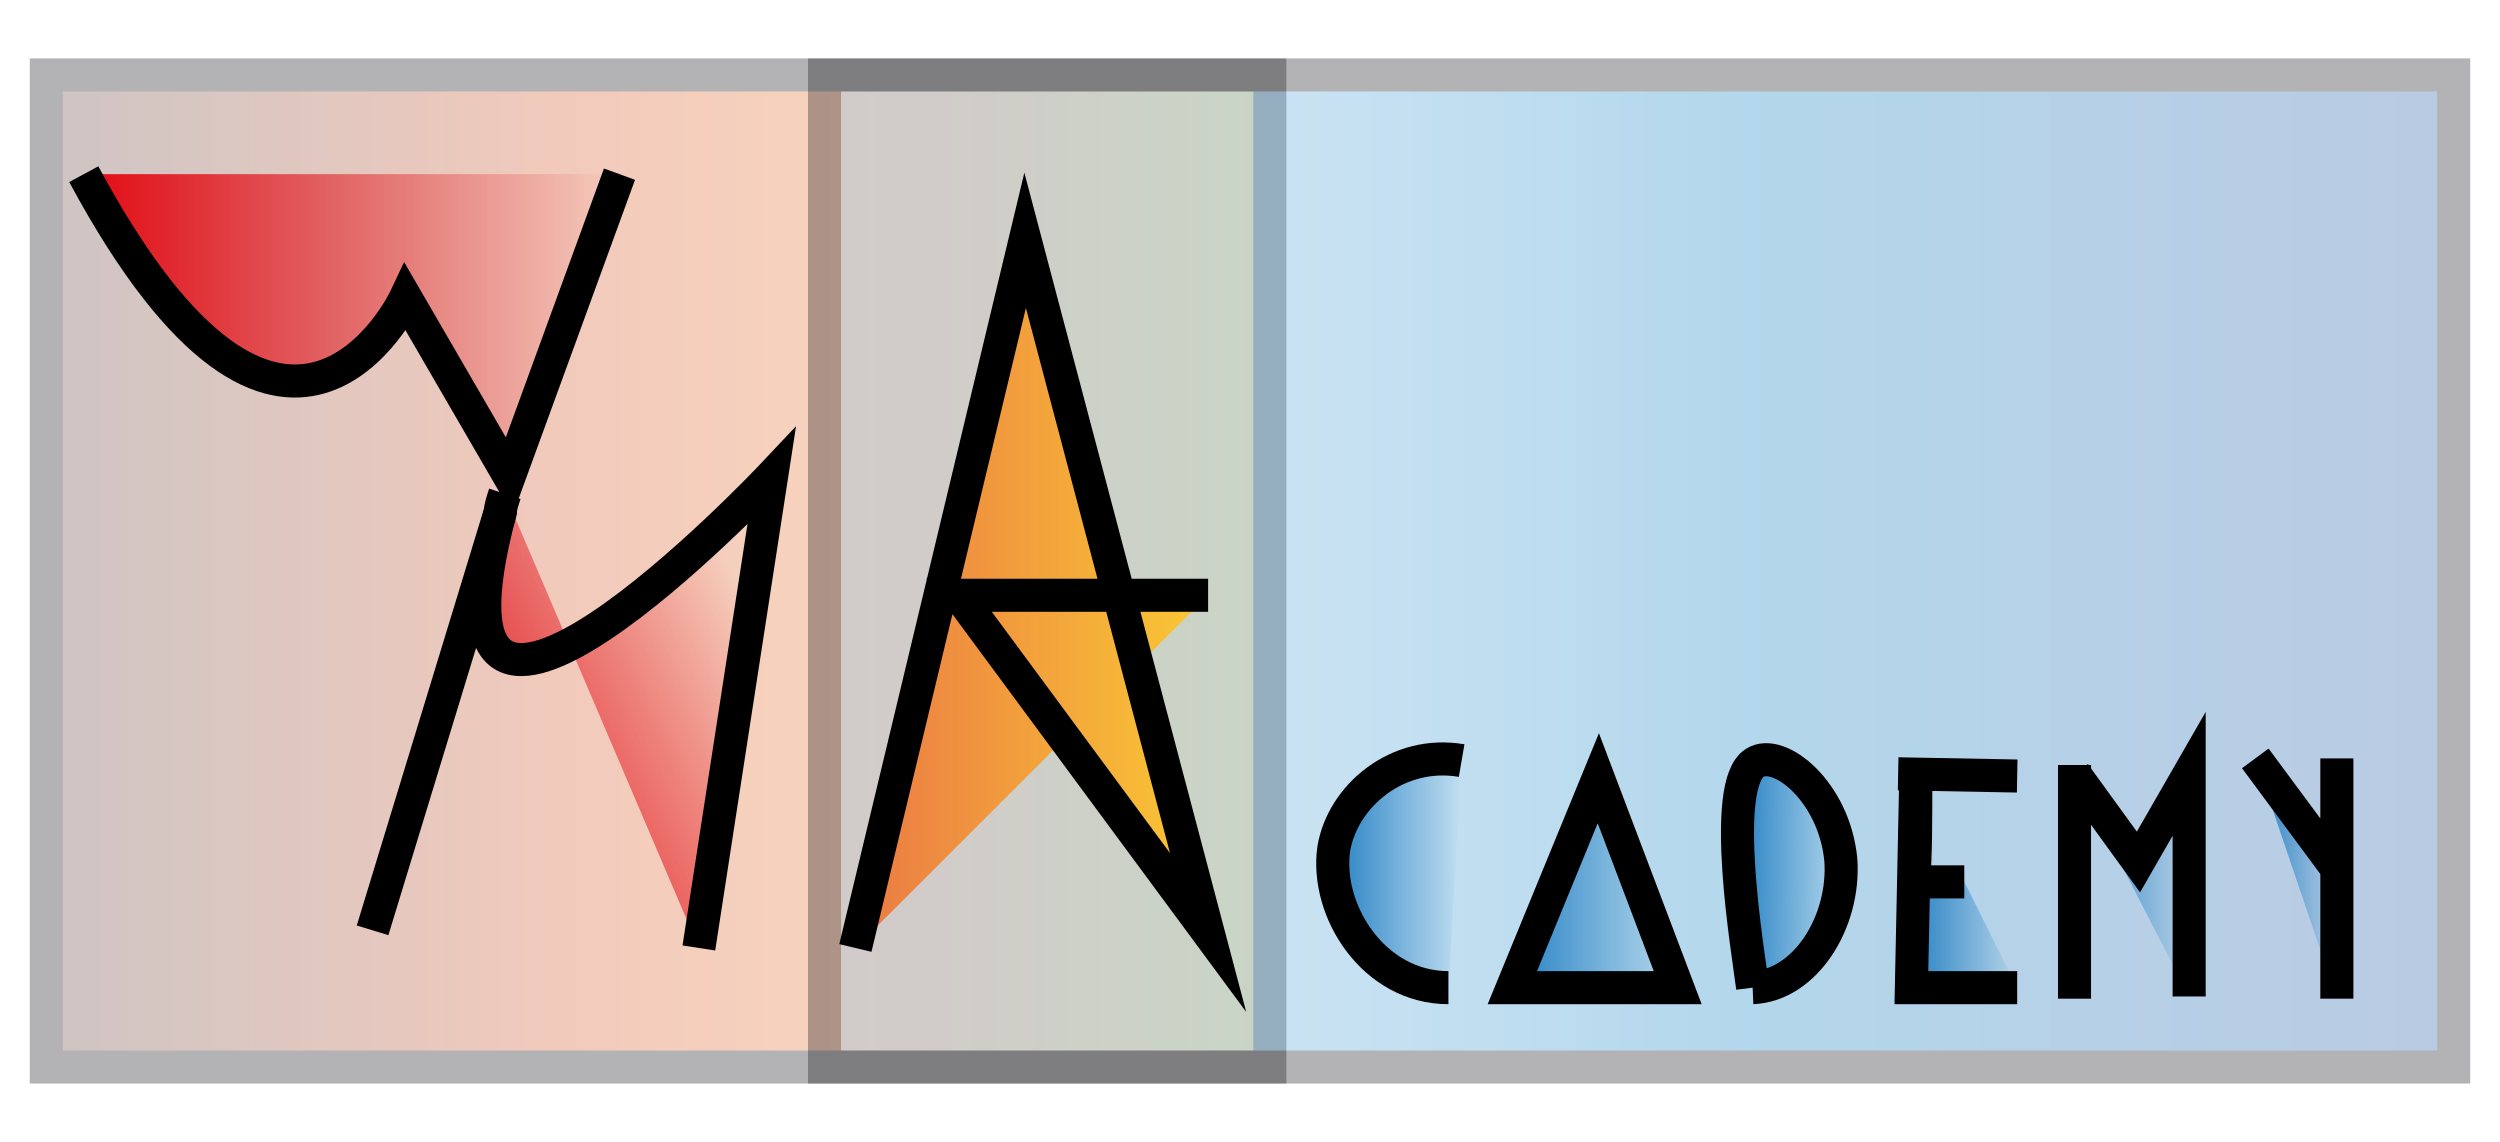
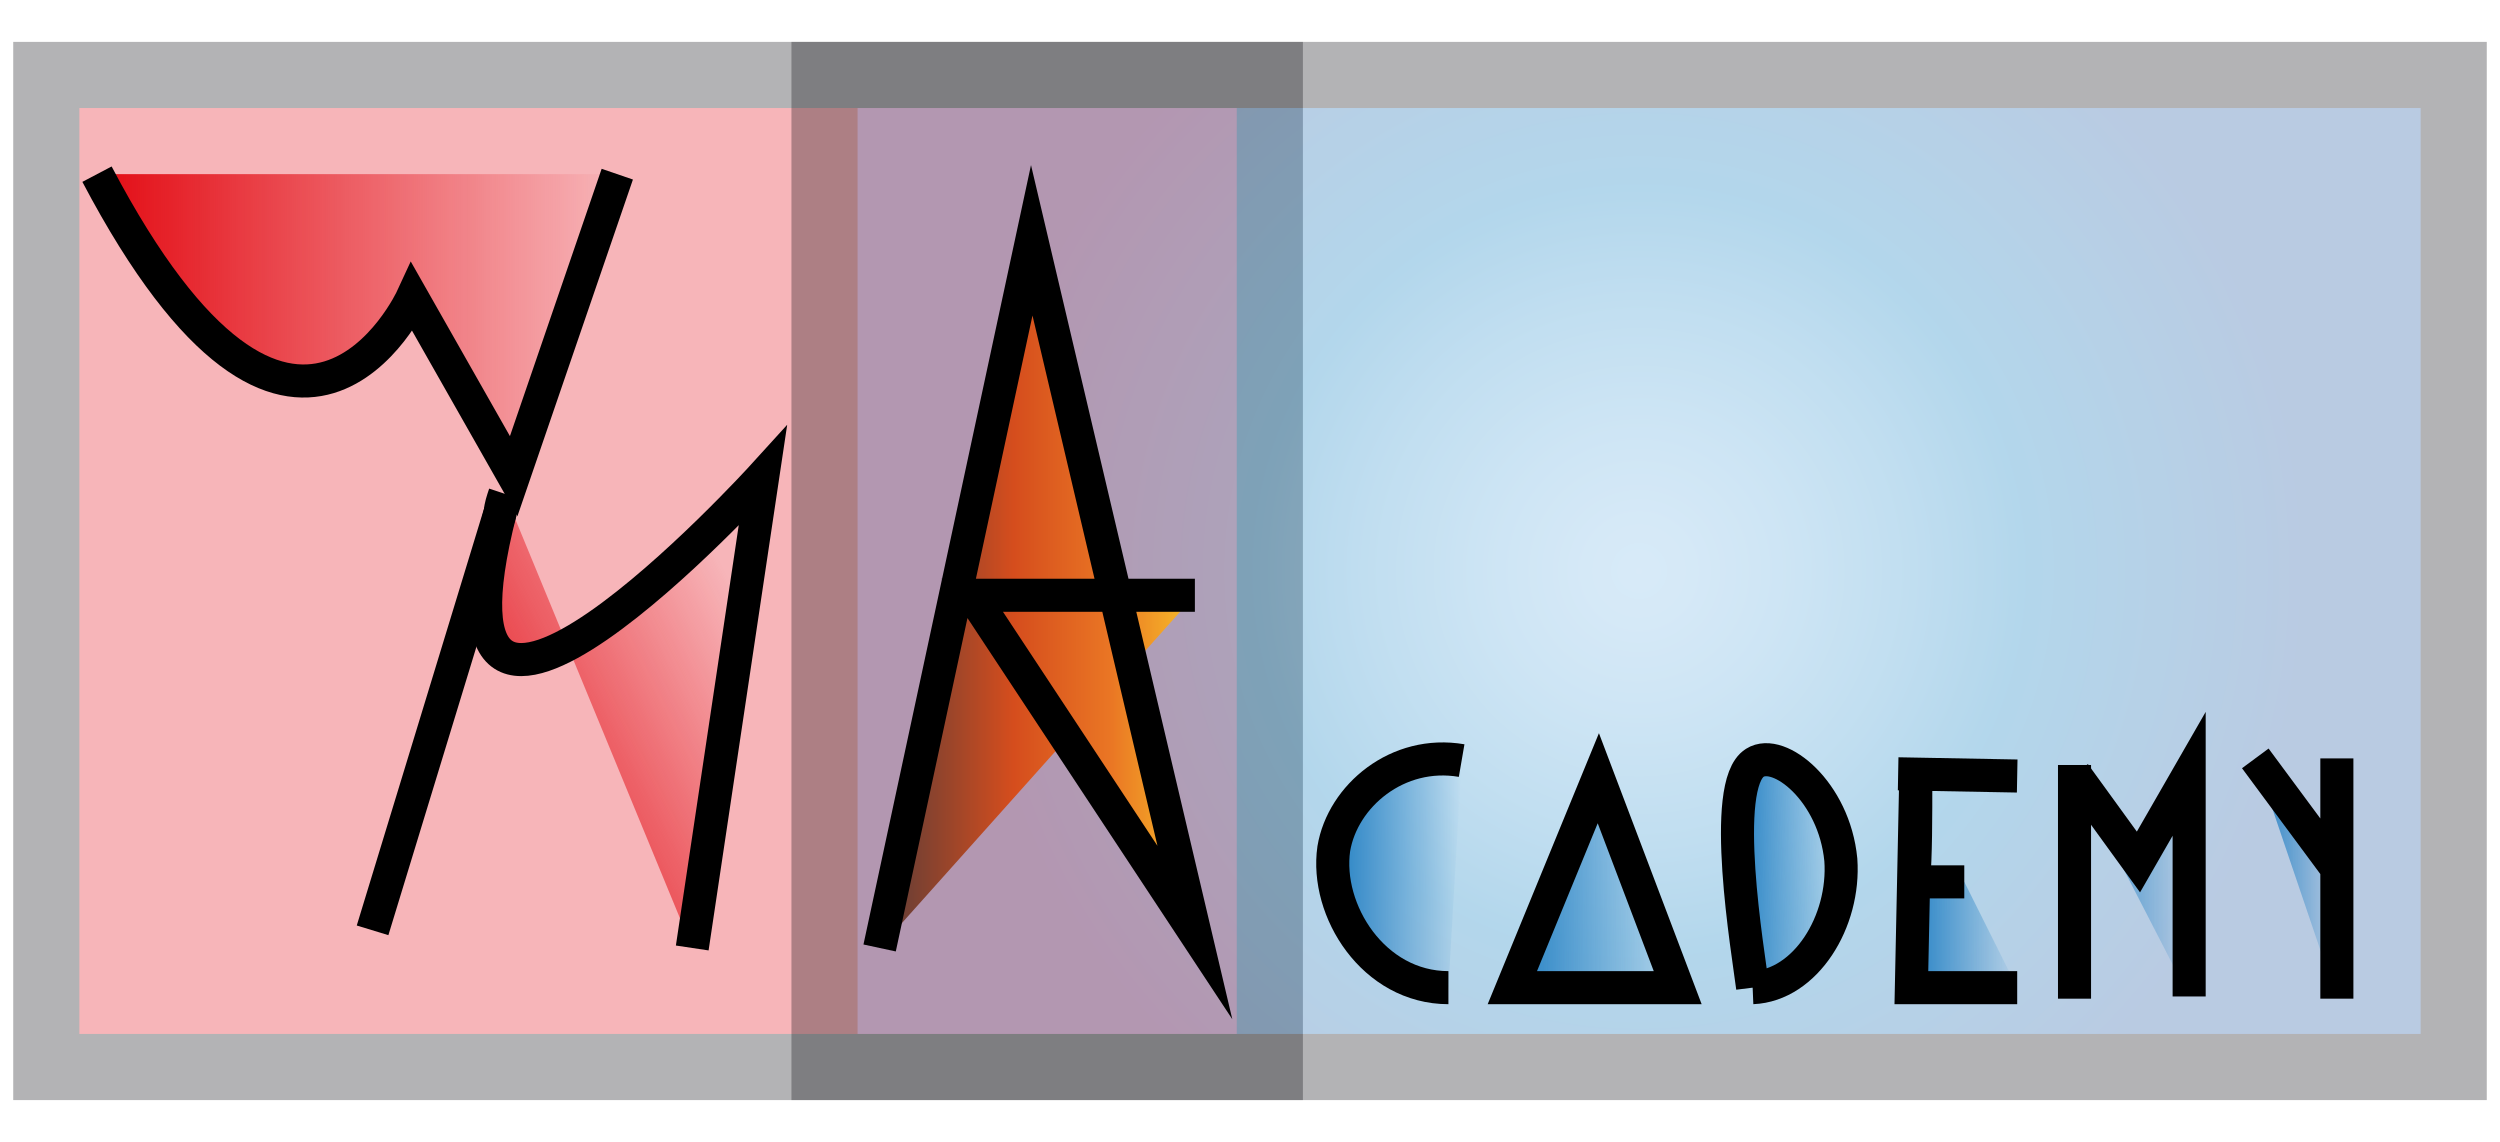
<svg xmlns="http://www.w3.org/2000/svg" version="1.1" id="Capa_1" x="0px" y="0px" viewBox="0 0 113.4 51.8" style="enable-background:new 0 0 113.4 51.8;" xml:space="preserve">
  <style type="text/css">
- 	.st0{opacity:0.3;fill:url(#SVGID_1_);stroke:#010007;stroke-width:1.5;stroke-miterlimit:10;}
- 	.st1{opacity:0.3;fill:url(#SVGID_2_);stroke:#010007;stroke-width:1.5;stroke-miterlimit:10;}
- 	.st2{fill:url(#SVGID_3_);stroke:#000000;stroke-width:1.5;stroke-miterlimit:10;}
- 	.st3{fill:url(#SVGID_4_);stroke:#000000;stroke-width:1.5;stroke-miterlimit:10;}
+ 	.st0{opacity:0.3;fill:#E30613;stroke:#010007;stroke-width:3;stroke-miterlimit:10;enable-background:new    ;}
+ 	.st1{opacity:0.3;fill:url(#SVGID_1_);stroke:#010007;stroke-width:3;stroke-miterlimit:10;enable-background:new    ;}
+ 	.st2{fill:url(#SVGID_2_);stroke:#000000;stroke-width:1.5;stroke-miterlimit:10;}
+ 	.st3{fill:url(#SVGID_3_);stroke:#000000;stroke-width:1.5;stroke-miterlimit:10;}
	.st4{fill:none;stroke:#000000;stroke-width:1.5;stroke-miterlimit:10;}
- 	.st5{fill:url(#SVGID_5_);stroke:#000000;stroke-width:1.5;stroke-miterlimit:10;}
- 	.st6{fill:url(#SVGID_6_);stroke:#000000;stroke-width:1.5;stroke-miterlimit:10;}
- 	.st7{fill:url(#SVGID_7_);stroke:#000000;stroke-width:1.5;stroke-miterlimit:10;}
- 	.st8{fill:url(#SVGID_8_);stroke:#000000;stroke-width:1.5;stroke-miterlimit:10;}
- 	.st9{fill:url(#SVGID_9_);stroke:#000000;stroke-width:1.5;stroke-miterlimit:10;}
- 	.st10{fill:url(#SVGID_10_);stroke:#000000;stroke-width:1.5;stroke-miterlimit:10;}
- 	.st11{fill:url(#SVGID_11_);stroke:#000000;stroke-width:1.5;stroke-miterlimit:10;}
+ 	.st5{fill:url(#SVGID_4_);stroke:#000000;stroke-width:1.5;stroke-miterlimit:10;}
+ 	.st6{fill:url(#SVGID_5_);stroke:#000000;stroke-width:1.5;stroke-miterlimit:10;}
+ 	.st7{fill:url(#SVGID_6_);stroke:#000000;stroke-width:1.5;stroke-miterlimit:10;}
+ 	.st8{fill:url(#SVGID_7_);stroke:#000000;stroke-width:1.5;stroke-miterlimit:10;}
+ 	.st9{fill:url(#SVGID_8_);stroke:#000000;stroke-width:1.5;stroke-miterlimit:10;}
+ 	.st10{fill:url(#SVGID_9_);stroke:#000000;stroke-width:1.5;stroke-miterlimit:10;}
+ 	.st11{fill:url(#SVGID_10_);stroke:#000000;stroke-width:1.5;stroke-miterlimit:10;}
</style>
  <g>
-     <linearGradient id="SVGID_1_" gradientUnits="userSpaceOnUse" x1="2.076" y1="25.875" x2="57.534" y2="25.875">
-       <stop offset="2.247200e-02" style="stop-color:#603D37" />
-       <stop offset="0.427" style="stop-color:#D54D1D" />
-       <stop offset="0.736" style="stop-color:#EA7624" />
-       <stop offset="1" style="stop-color:#F7BE29" />
-     </linearGradient>
    <rect x="2.1" y="3.4" class="st0" width="55.5" height="45" />
  </g>
  <g>
-     <linearGradient id="SVGID_2_" gradientUnits="userSpaceOnUse" x1="37.418" y1="25.875" x2="111.338" y2="25.875">
+     <radialGradient id="SVGID_1_" cx="74.35" cy="27.139" r="30.622" gradientTransform="matrix(1 0 0 -1 0 53.0394)" gradientUnits="userSpaceOnUse">
      <stop offset="0" style="stop-color:#7BB9E7" />
      <stop offset="8.299777e-02" style="stop-color:#72B4E4" />
      <stop offset="0.221" style="stop-color:#58A7DB" />
      <stop offset="0.396" style="stop-color:#2F91CE" />
      <stop offset="0.567" style="stop-color:#0078BE" />
      <stop offset="1" style="stop-color:#154F9E" />
-     </linearGradient>
+     </radialGradient>
    <rect x="37.4" y="3.4" class="st1" width="73.9" height="45" />
  </g>
-   <linearGradient id="SVGID_3_" gradientUnits="userSpaceOnUse" x1="3.832" y1="14.74" x2="28.029" y2="14.74">
+   <linearGradient id="SVGID_2_" gradientUnits="userSpaceOnUse" x1="4.361" y1="38.289" x2="28.029" y2="38.289" gradientTransform="matrix(1 0 0 -1 0 53.0394)">
    <stop offset="0" style="stop-color:#E30B13" />
    <stop offset="0.141" style="stop-color:#E30B13;stop-opacity:0.859" />
    <stop offset="1" style="stop-color:#E30B13;stop-opacity:0" />
  </linearGradient>
-   <path class="st2" d="M3.8,7.9C13,25,18.4,13.5,18.4,13.5l4.7,8.1l5-13.7" />
-   <linearGradient id="SVGID_4_" gradientUnits="userSpaceOnUse" x1="19.787" y1="16.434" x2="34.786" y2="24.19" gradientTransform="matrix(1 0 0 -1 0 53.0394)">
+   <path class="st2" d="M4.4,7.9c9,17.1,14.3,5.6,14.3,5.6l4.6,8.1L28,7.9" />
+   <linearGradient id="SVGID_3_" gradientUnits="userSpaceOnUse" x1="19.878" y1="68.46" x2="34.461" y2="60.92" gradientTransform="matrix(1 0 0 1 0 -32)">
    <stop offset="0" style="stop-color:#E30B13" />
    <stop offset="8.962709e-02" style="stop-color:#E30B13;stop-opacity:0.91" />
    <stop offset="1" style="stop-color:#E30B13;stop-opacity:0" />
  </linearGradient>
-   <path class="st3" d="M22.9,22.4c-0.1,0.3-0.2,0.6-0.2,0.8c-4.3,16,12.3-1.6,12.3-1.6C31.7,43,31.7,43,31.7,43" />
+   <path class="st3" d="M22.9,22.4c-0.1,0.3-0.2,0.6-0.2,0.8c-4.1,16,11.9-1.6,11.9-1.6C31.4,43,31.4,43,31.4,43" />
  <line class="st4" x1="16.9" y1="42.2" x2="22.7" y2="23.2" />
-   <linearGradient id="SVGID_5_" gradientUnits="userSpaceOnUse" x1="38.807" y1="26.079" x2="54.752" y2="26.079" gradientTransform="matrix(1 0 0 -1 0 53.0394)">
-     <stop offset="5.618000e-03" style="stop-color:#EB7A44" />
-     <stop offset="0.744" style="stop-color:#F6B438" />
-     <stop offset="1" style="stop-color:#FAC934" />
+   <linearGradient id="SVGID_4_" gradientUnits="userSpaceOnUse" x1="39.864" y1="58.95" x2="54.163" y2="58.95" gradientTransform="matrix(1 0 0 1 0 -32)">
+     <stop offset="2.247200e-02" style="stop-color:#603D37" />
+     <stop offset="0.427" style="stop-color:#D54D1D" />
+     <stop offset="0.736" style="stop-color:#EA7624" />
+     <stop offset="1" style="stop-color:#F7BE29" />
  </linearGradient>
-   <polyline class="st5" points="38.8,43 46.5,10.9 54.8,42.3 43.5,27 54.8,27 " />
-   <linearGradient id="SVGID_6_" gradientUnits="userSpaceOnUse" x1="45.837" y1="34.734" x2="49.694" y2="34.734" gradientTransform="matrix(1.5106 0 0 -1.9367 -8.7713 106.8592)">
+   <polyline class="st5" points="39.9,43 46.8,10.9 54.2,42.3 44.1,27 54.2,27 " />
+   <linearGradient id="SVGID_5_" gradientUnits="userSpaceOnUse" x1="45.837" y1="42.579" x2="49.694" y2="42.579" gradientTransform="matrix(1.5106 0 0 1.9367 -8.7713 -42.8493)">
    <stop offset="0" style="stop-color:#2581C4" />
    <stop offset="1" style="stop-color:#2581C4;stop-opacity:0" />
  </linearGradient>
  <path class="st6" d="M66.3,34.5c-2.9-0.5-5.4,1.6-5.8,4c-0.4,2.8,1.8,6.3,5.2,6.3" />
-   <linearGradient id="SVGID_7_" gradientUnits="userSpaceOnUse" x1="68.637" y1="13.018" x2="76.062" y2="13.018" gradientTransform="matrix(1 0 0 -1 0 53.0394)">
+   <linearGradient id="SVGID_6_" gradientUnits="userSpaceOnUse" x1="68.637" y1="72.05" x2="76.062" y2="72.05" gradientTransform="matrix(1 0 0 1 0 -32)">
    <stop offset="0" style="stop-color:#2581C4" />
    <stop offset="1" style="stop-color:#2581C4;stop-opacity:0" />
  </linearGradient>
  <polygon class="st7" points="72.5,35.3 68.6,44.8 76.1,44.8 " />
-   <linearGradient id="SVGID_8_" gradientUnits="userSpaceOnUse" x1="78.792" y1="13.447" x2="83.496" y2="13.447" gradientTransform="matrix(1 9.777477e-03 9.770109e-03 -0.9992 -0.108 52.231)">
+   <linearGradient id="SVGID_7_" gradientUnits="userSpaceOnUse" x1="78.948" y1="71.659" x2="83.653" y2="71.659" gradientTransform="matrix(1 9.777477e-03 -9.770109e-03 0.9992 0.5665 -32.7531)">
    <stop offset="0" style="stop-color:#2581C4" />
    <stop offset="1" style="stop-color:#2581C4;stop-opacity:0" />
  </linearGradient>
  <path class="st8" d="M79.5,44.8c2.4-0.1,4.2-3,4-5.8c-0.3-3.1-2.8-5.1-3.9-4.4C78,35.6,79.3,43.2,79.5,44.8" />
-   <linearGradient id="SVGID_9_" gradientUnits="userSpaceOnUse" x1="86.646" y1="13.086" x2="91.46" y2="13.086" gradientTransform="matrix(1 0 0 -1 0 53.0394)">
+   <linearGradient id="SVGID_8_" gradientUnits="userSpaceOnUse" x1="86.646" y1="72" x2="91.46" y2="72" gradientTransform="matrix(1 0 0 1 0 -32)">
    <stop offset="0" style="stop-color:#2581C4" />
    <stop offset="1" style="stop-color:#2581C4;stop-opacity:0" />
  </linearGradient>
  <path class="st9" d="M89.1,40h-2.3l0.1-4.8c0,2,0,3.6-0.1,4.8c-0.1,4.8-0.1,4.8-0.1,4.8h4.8" />
  <line class="st4" x1="91.5" y1="35.2" x2="86.1" y2="35.1" />
  <line class="st4" x1="94.1" y1="34.7" x2="94.1" y2="45.3" />
-   <linearGradient id="SVGID_10_" gradientUnits="userSpaceOnUse" x1="68.08" y1="34.421" x2="71.537" y2="34.421" gradientTransform="matrix(1.5106 0 0 -1.9367 -8.7713 106.8592)">
+   <linearGradient id="SVGID_9_" gradientUnits="userSpaceOnUse" x1="68.08" y1="42.856" x2="71.537" y2="42.856" gradientTransform="matrix(1.5106 0 0 1.9367 -8.7713 -42.8493)">
    <stop offset="0" style="stop-color:#2581C4" />
    <stop offset="1" style="stop-color:#2581C4;stop-opacity:0" />
  </linearGradient>
  <path class="st10" d="M94.1,35.1c2.9,4,2.9,4,2.9,4l2.3-4v10.1" />
-   <linearGradient id="SVGID_11_" gradientUnits="userSpaceOnUse" x1="73.543" y1="34.397" x2="76" y2="34.397" gradientTransform="matrix(1.5106 0 0 -2.1787 -8.7713 114.7715)">
+   <linearGradient id="SVGID_10_" gradientUnits="userSpaceOnUse" x1="73.543" y1="41.995" x2="76" y2="41.995" gradientTransform="matrix(1.5106 0 0 2.1787 -8.7713 -51.6446)">
    <stop offset="0" style="stop-color:#2581C4" />
    <stop offset="1" style="stop-color:#2581C4;stop-opacity:0" />
  </linearGradient>
  <polyline class="st11" points="102.3,34.4 106,39.4 106,34.4 106,45.3 " />
</svg>
